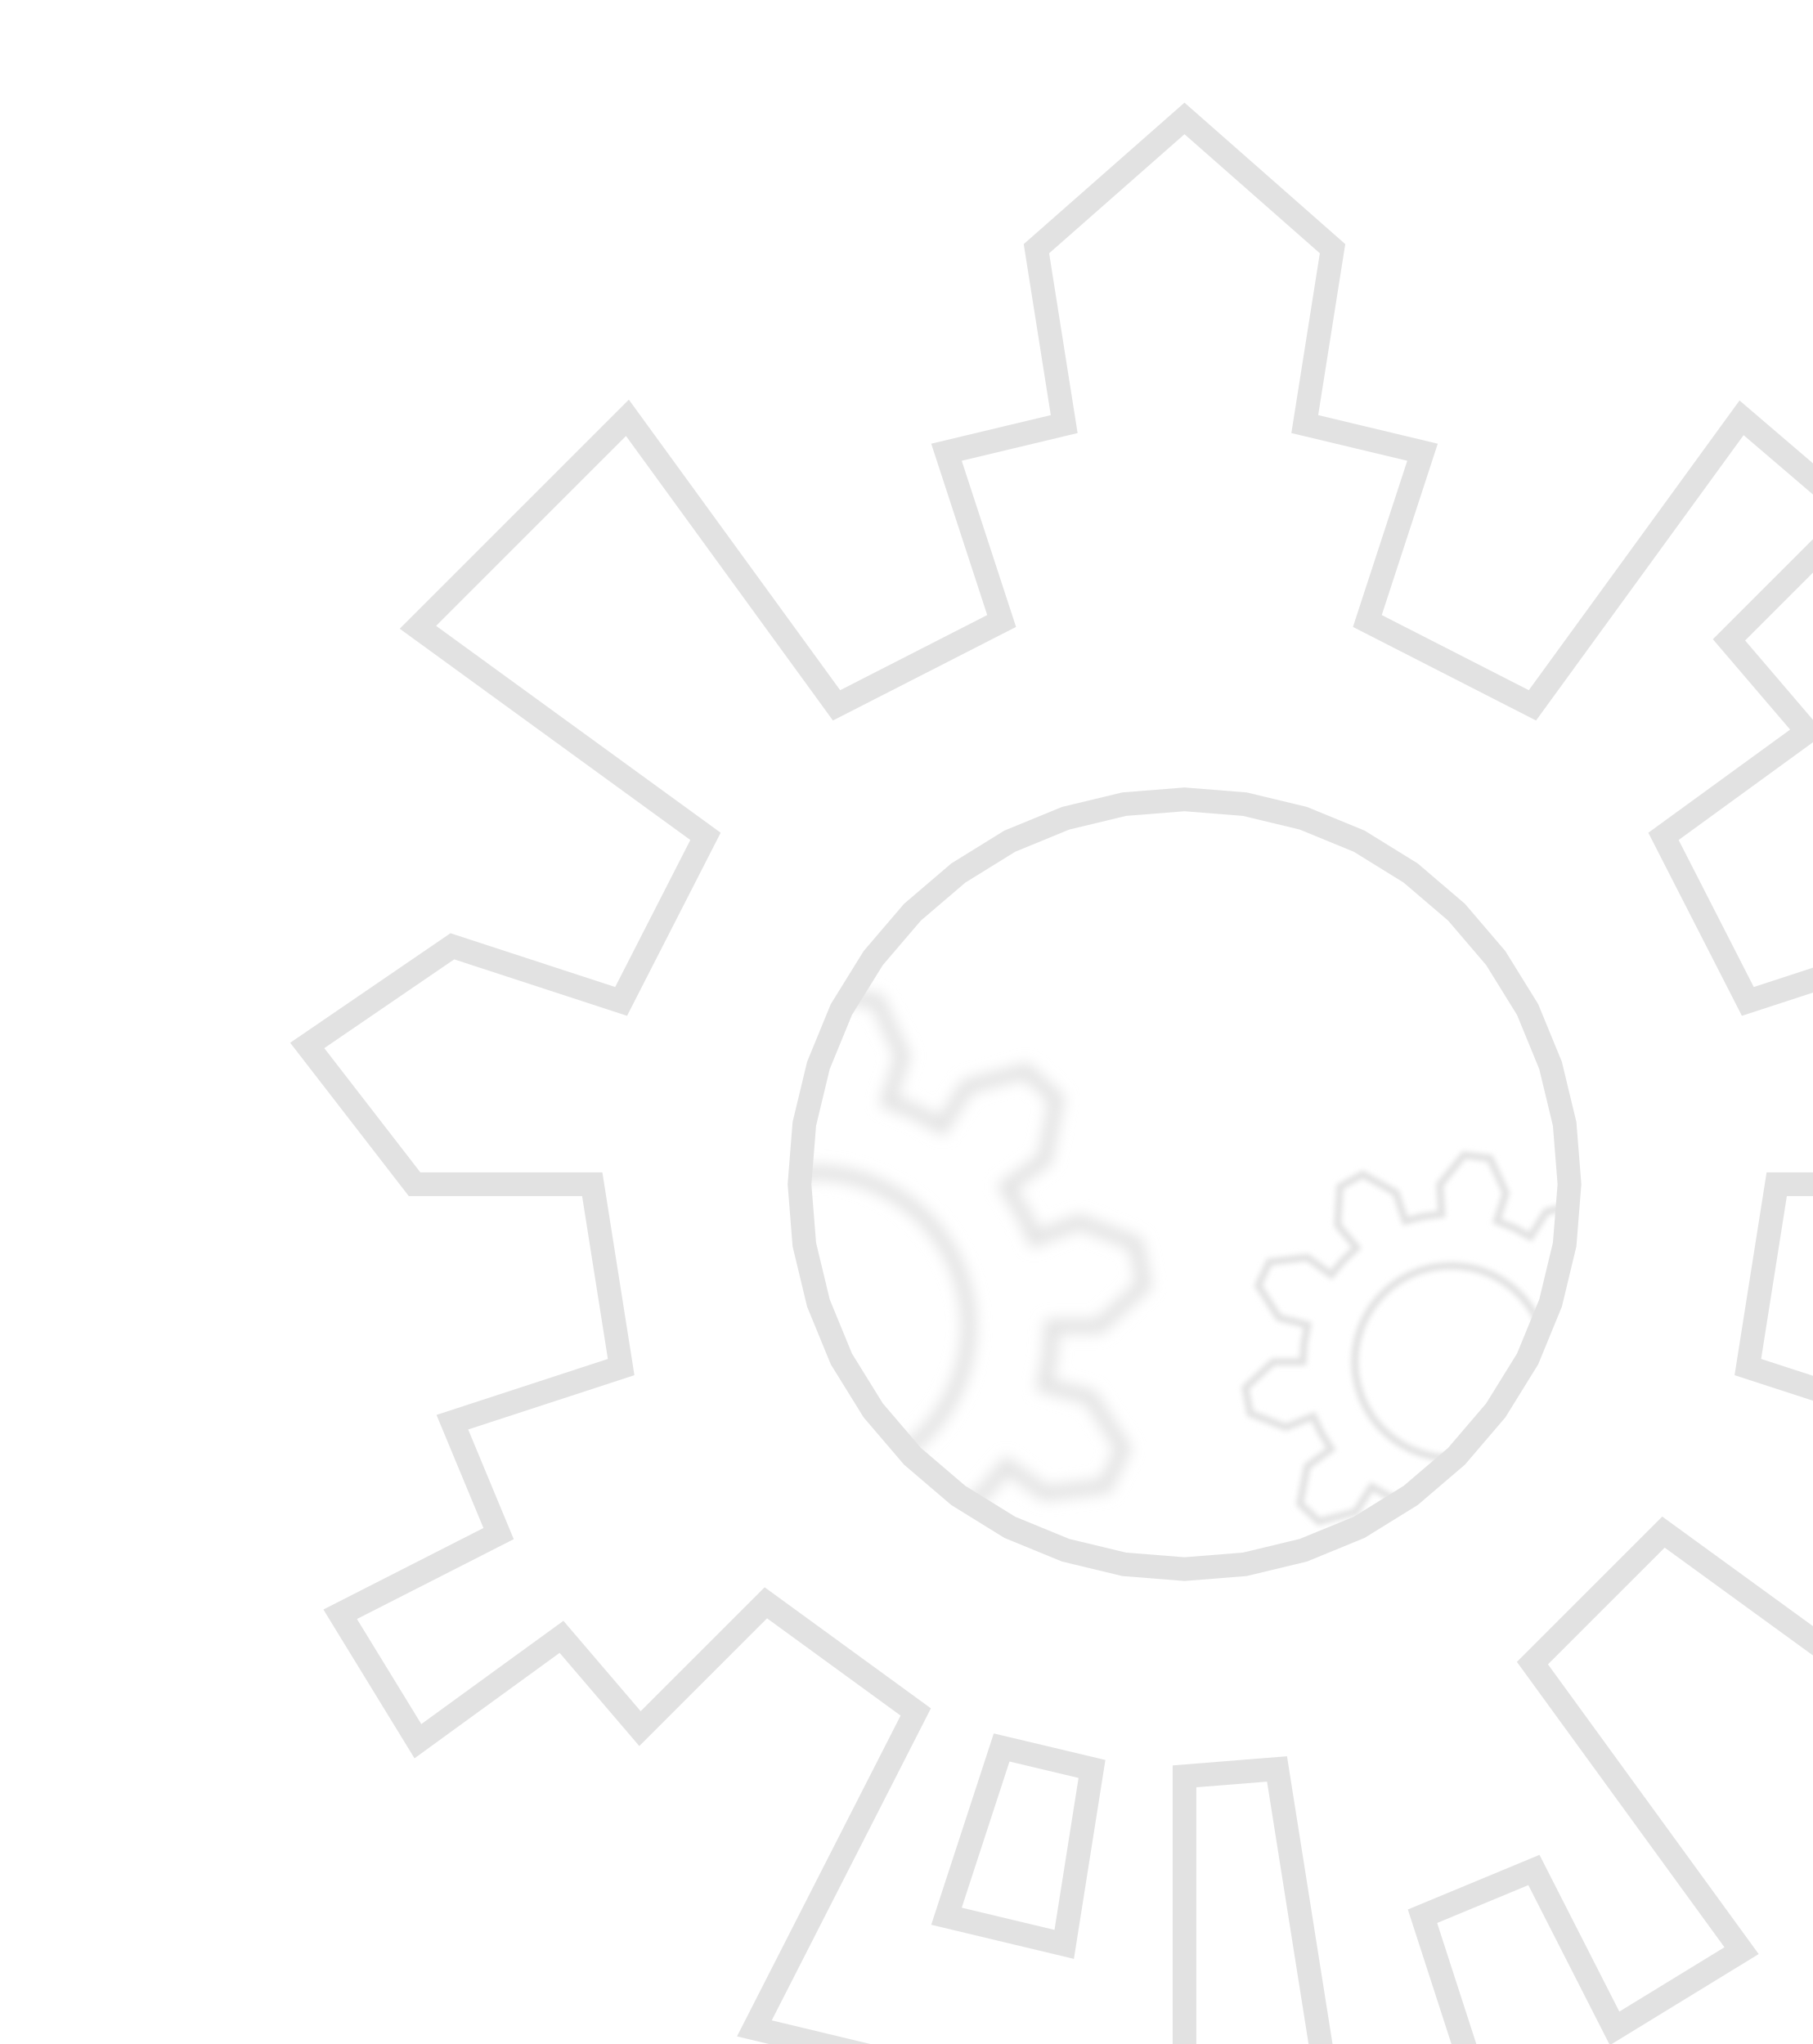
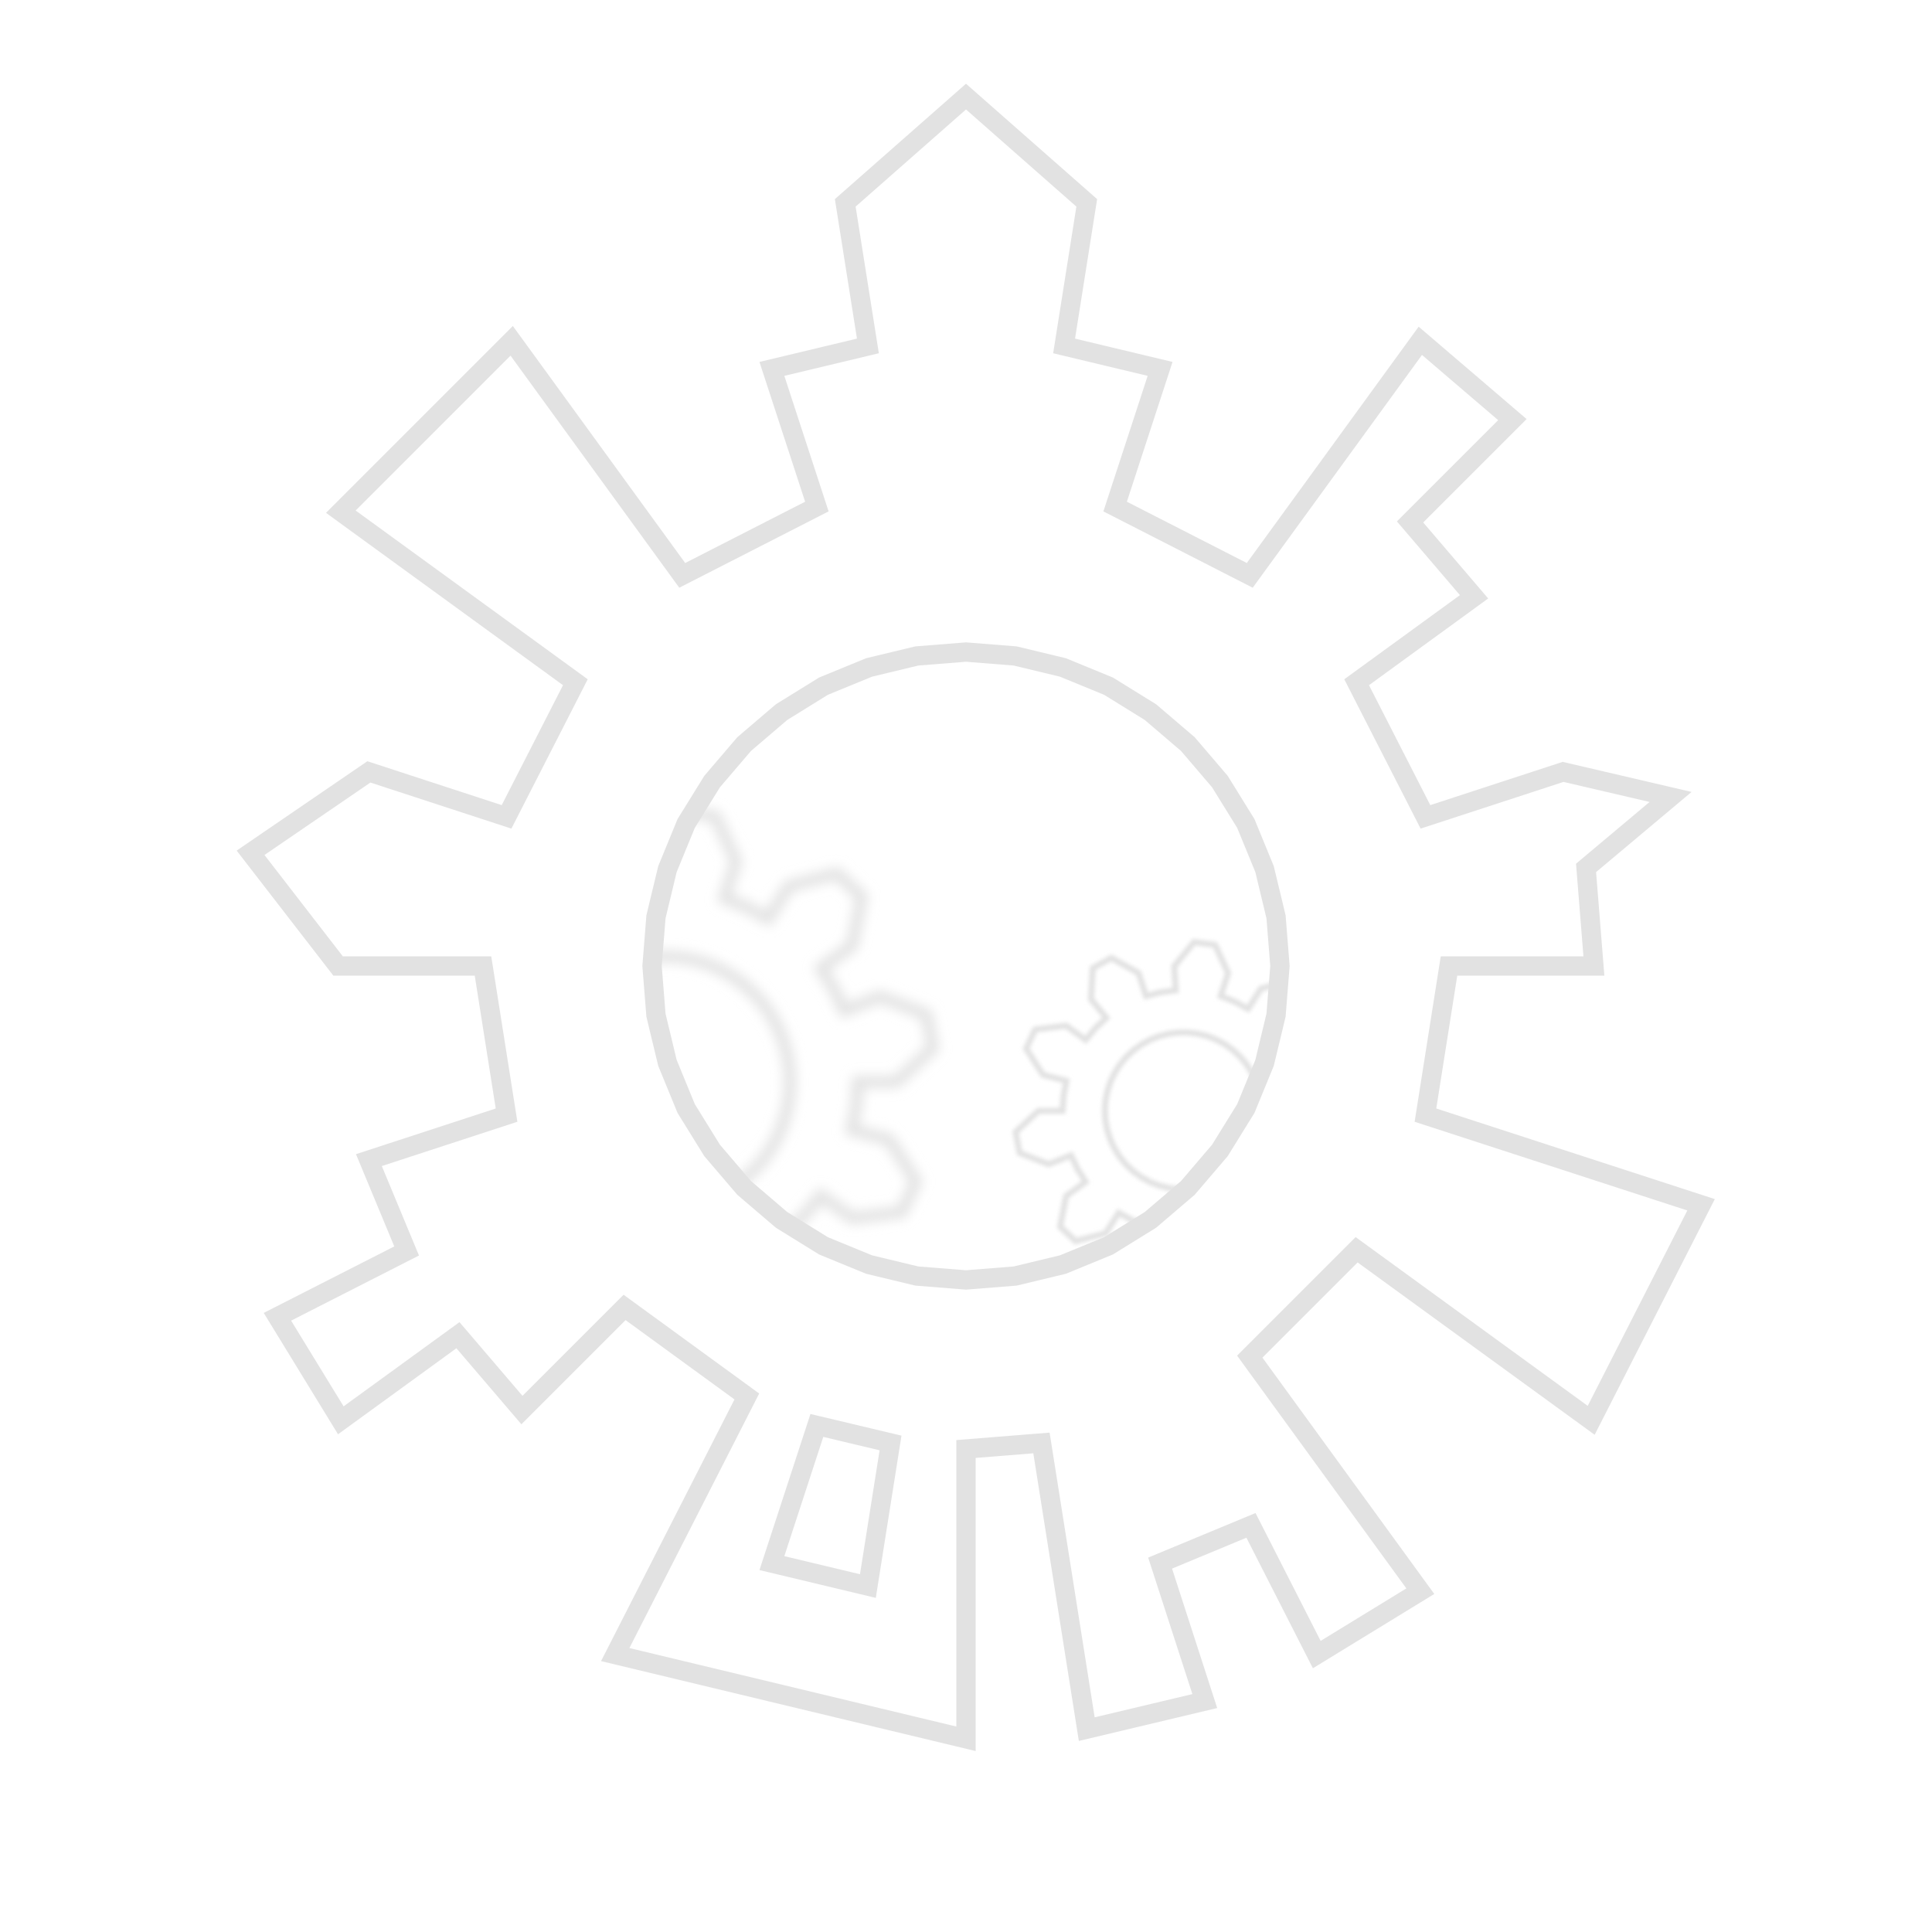
- <svg xmlns="http://www.w3.org/2000/svg" xmlns:xlink="http://www.w3.org/1999/xlink" version="1.1">
+ <svg xmlns="http://www.w3.org/2000/svg" xmlns:xlink="http://www.w3.org/1999/xlink" version="1.1" height="600" width="600">
  <defs>
    <path id="innercut" d="M 100 67.5 L 105.094 67.906 L 110.031 69.094 L 114.75 71.031 L 119.094 73.719 L 122.969 77.031 L 126.281 80.906 L 128.969 85.25 L 130.906 89.969 L 132.094 94.906 L 132.5 100 L 132.094 105.094 L 130.906 110.031 L 128.969 114.75 L 126.281 119.094 L 122.969 122.969 L 119.094 126.281 L 114.75 128.969 L 110.031 130.906 L 105.094 132.094 L 100 132.5 L 94.906 132.094 L 89.969 130.906 L 85.25 128.969 L 80.906 126.281 L 77.031 122.969 L 73.719 119.094 L 71.031 114.75 L 69.094 110.031 L 67.906 105.094 L 67.5 100 L 67.906 94.906 L 69.094 89.969 L 71.031 85.25 L 73.719 80.906 L 77.031 77.031 L 80.906 73.719 L 85.25 71.031 L 89.969 69.094 L 94.906 67.906 L 100 67.5 z" />
    <clipPath id="innerCity">
      <use xlink:href="#innercut" />
    </clipPath>
    <path id="tengearuse" d="M149.606,106.267 L148.429,112.434 L158.115,114.921 L165.084,125.769 L161.341,133.723 L148.541,135.267 L140.451,129.389 L136.448,134.227 L131.871,138.526 L138.245,146.231 L137.508,159.103 L129.805,163.338 L118.541,157.063 L115.451,147.553 L109.369,149.114 L103.140,149.901 L103.767,159.882 L95.605,169.862 L86.883,168.760 L81.459,157.063 L84.549,147.553 L78.711,145.241 L73.209,142.216 L67.850,150.660 L55.380,153.936 L48.972,147.918 L51.459,135.267 L59.549,129.389 L56.185,124.088 L53.511,118.406 L44.213,122.087 L32.199,117.408 L30.552,108.773 L40.000,100.000 L50.000,100.000 L50.394,93.733 L51.571,87.566 L41.885,85.079 L34.916,74.231 L38.659,66.277 L51.459,64.733 L59.549,70.611 L63.552,65.773 L68.129,61.474 L61.755,53.769 L62.492,40.897 L70.195,36.662 L81.459,42.937 L84.549,52.447 L90.631,50.886 L96.860,50.099 L96.233,40.118 L104.395,30.138 L113.117,31.240 L118.541,42.937 L115.451,52.447 L121.289,54.759 L126.791,57.784 L132.150,49.340 L144.620,46.064 L151.028,52.082 L148.541,64.733 L140.451,70.611 L143.815,75.912 L146.489,81.594 L155.787,77.913 L167.801,82.592 L169.448,91.227 L160.000,100.000 L150.000,100.000 z M132.500,100.000 L132.244,104.073 L131.479,108.082 L130.218,111.964 L128.480,115.657 L126.293,119.103 L123.691,122.248 L120.716,125.042 L117.414,127.441 L113.838,129.407 L110.043,130.909 L106.090,131.924 L102.041,132.436 L97.959,132.436 L93.910,131.924 L89.957,130.909 L86.162,129.407 L82.586,127.441 L79.284,125.042 L76.309,122.248 L73.707,119.103 L71.520,115.657 L69.782,111.964 L68.521,108.082 L67.756,104.073 L67.500,100.000 L67.756,95.927 L68.521,91.918 L69.782,88.036 L71.520,84.343 L73.707,80.897 L76.309,77.752 L79.284,74.958 L82.586,72.559 L86.162,70.593 L89.957,69.091 L93.910,68.076 L97.959,67.564 L102.041,67.564 L106.090,68.076 L110.043,69.091 L113.838,70.593 L117.414,72.559 L120.716,74.958 L123.691,77.752 L126.293,80.897 L128.480,84.343 L130.218,88.036 L131.479,91.918 L132.244,95.927 z" />
    <filter id="distanceBlurFar">
      <feGaussianBlur in="SourceGraphic" stdDeviation="1.5" />
    </filter>
    <filter id="distanceBlurClose">
      <feGaussianBlur in="SourceGraphic" stdDeviation="0.9" />
    </filter>
  </defs>
  <g transform="scale(3)" fill-rule="evenodd">
    <g clip-path="url(#innerCity)">
      <use id="tengear" fill="none" stroke="#E2E2E2" stroke-width="3" transform="scale(0.40) translate(72, 180)" style="filter:url(#distanceBlurFar)" xlink:href="#tengearuse">
        <animateTransform attributeType="XML" attributeName="transform" type="rotate" from="0,100,100" to="-360,100,100" begin="0s" dur="31" repeatCount="indefinite" additive="sum" />
      </use>
      <use id="smallgear" fill="none" stroke="#E2E2E2" stroke-width="2.5" transform="scale(0.25) translate(390, 360)" style="filter:url(#distanceBlurClose)" xlink:href="#tengearuse">
        <animateTransform attributeType="XML" attributeName="transform" type="rotate" from="0 100 100" to="360 100 100" begin="0s" dur="9" repeatCount="indefinite" additive="sum" />
      </use>
    </g>
    <path id="cityscape" fill="none" stroke="#E2E2E2" stroke-width="2" d="M 100 10 L 87.5 21 L 89.844 35.812 L 79.906 38.188 L 84.562 52.438 L 70.625 59.562 L 52.969 35.281 L 35.281 52.969 L 59.562 70.625 L 52.438 84.562 L 38.188 79.906 L 25.938 88.281 L 35 100 L 50 100 L 52.438 115.438 L 38.188 120.094 L 42.094 129.5 L 28.719 136.312 L 35.281 147.031 L 47.406 138.219 L 54.031 145.969 L 64.656 135.344 L 77.312 144.562 L 63.688 171.281 L 100 180 L 100 150 L 107.812 149.375 L 112.5 179 L 124.719 176.094 L 120.094 161.812 L 129.5 157.906 L 136.312 171.281 L 147.031 164.719 L 129.375 140.438 L 140.438 129.375 L 164.719 147.031 L 176.094 124.719 L 147.562 115.438 L 150 100 L 165 100 L 164.188 89.844 L 172.938 82.5 L 161.812 79.906 L 147.562 84.562 L 140.438 70.625 L 152.594 61.781 L 145.969 54.031 L 156.562 43.438 L 147.031 35.281 L 129.375 59.562 L 115.438 52.438 L 120.094 38.188 L 110.156 35.812 L 112.5 21 L 100 10 z M 100 67.5 L 105.094 67.906 L 110.031 69.094 L 114.75 71.031 L 119.094 73.719 L 122.969 77.031 L 126.281 80.906 L 128.969 85.25 L 130.906 89.969 L 132.094 94.906 L 132.5 100 L 132.094 105.094 L 130.906 110.031 L 128.969 114.75 L 126.281 119.094 L 122.969 122.969 L 119.094 126.281 L 114.75 128.969 L 110.031 130.906 L 105.094 132.094 L 100 132.5 L 94.906 132.094 L 89.969 130.906 L 85.25 128.969 L 80.906 126.281 L 77.031 122.969 L 73.719 119.094 L 71.031 114.75 L 69.094 110.031 L 67.906 105.094 L 67.5 100 L 67.906 94.906 L 69.094 89.969 L 71.031 85.25 L 73.719 80.906 L 77.031 77.031 L 80.906 73.719 L 85.25 71.031 L 89.969 69.094 L 94.906 67.906 L 100 67.5 z M 84.562 147.562 L 92.188 149.375 L 89.844 164.188 L 79.906 161.812 L 84.562 147.562 z">
      <animateTransform attributeType="XML" attributeName="transform" type="rotate" from="0,100,100" to="360,100,100" begin="0s" dur="10min" repeatCount="indefinite" />
    </path>
  </g>
</svg>
